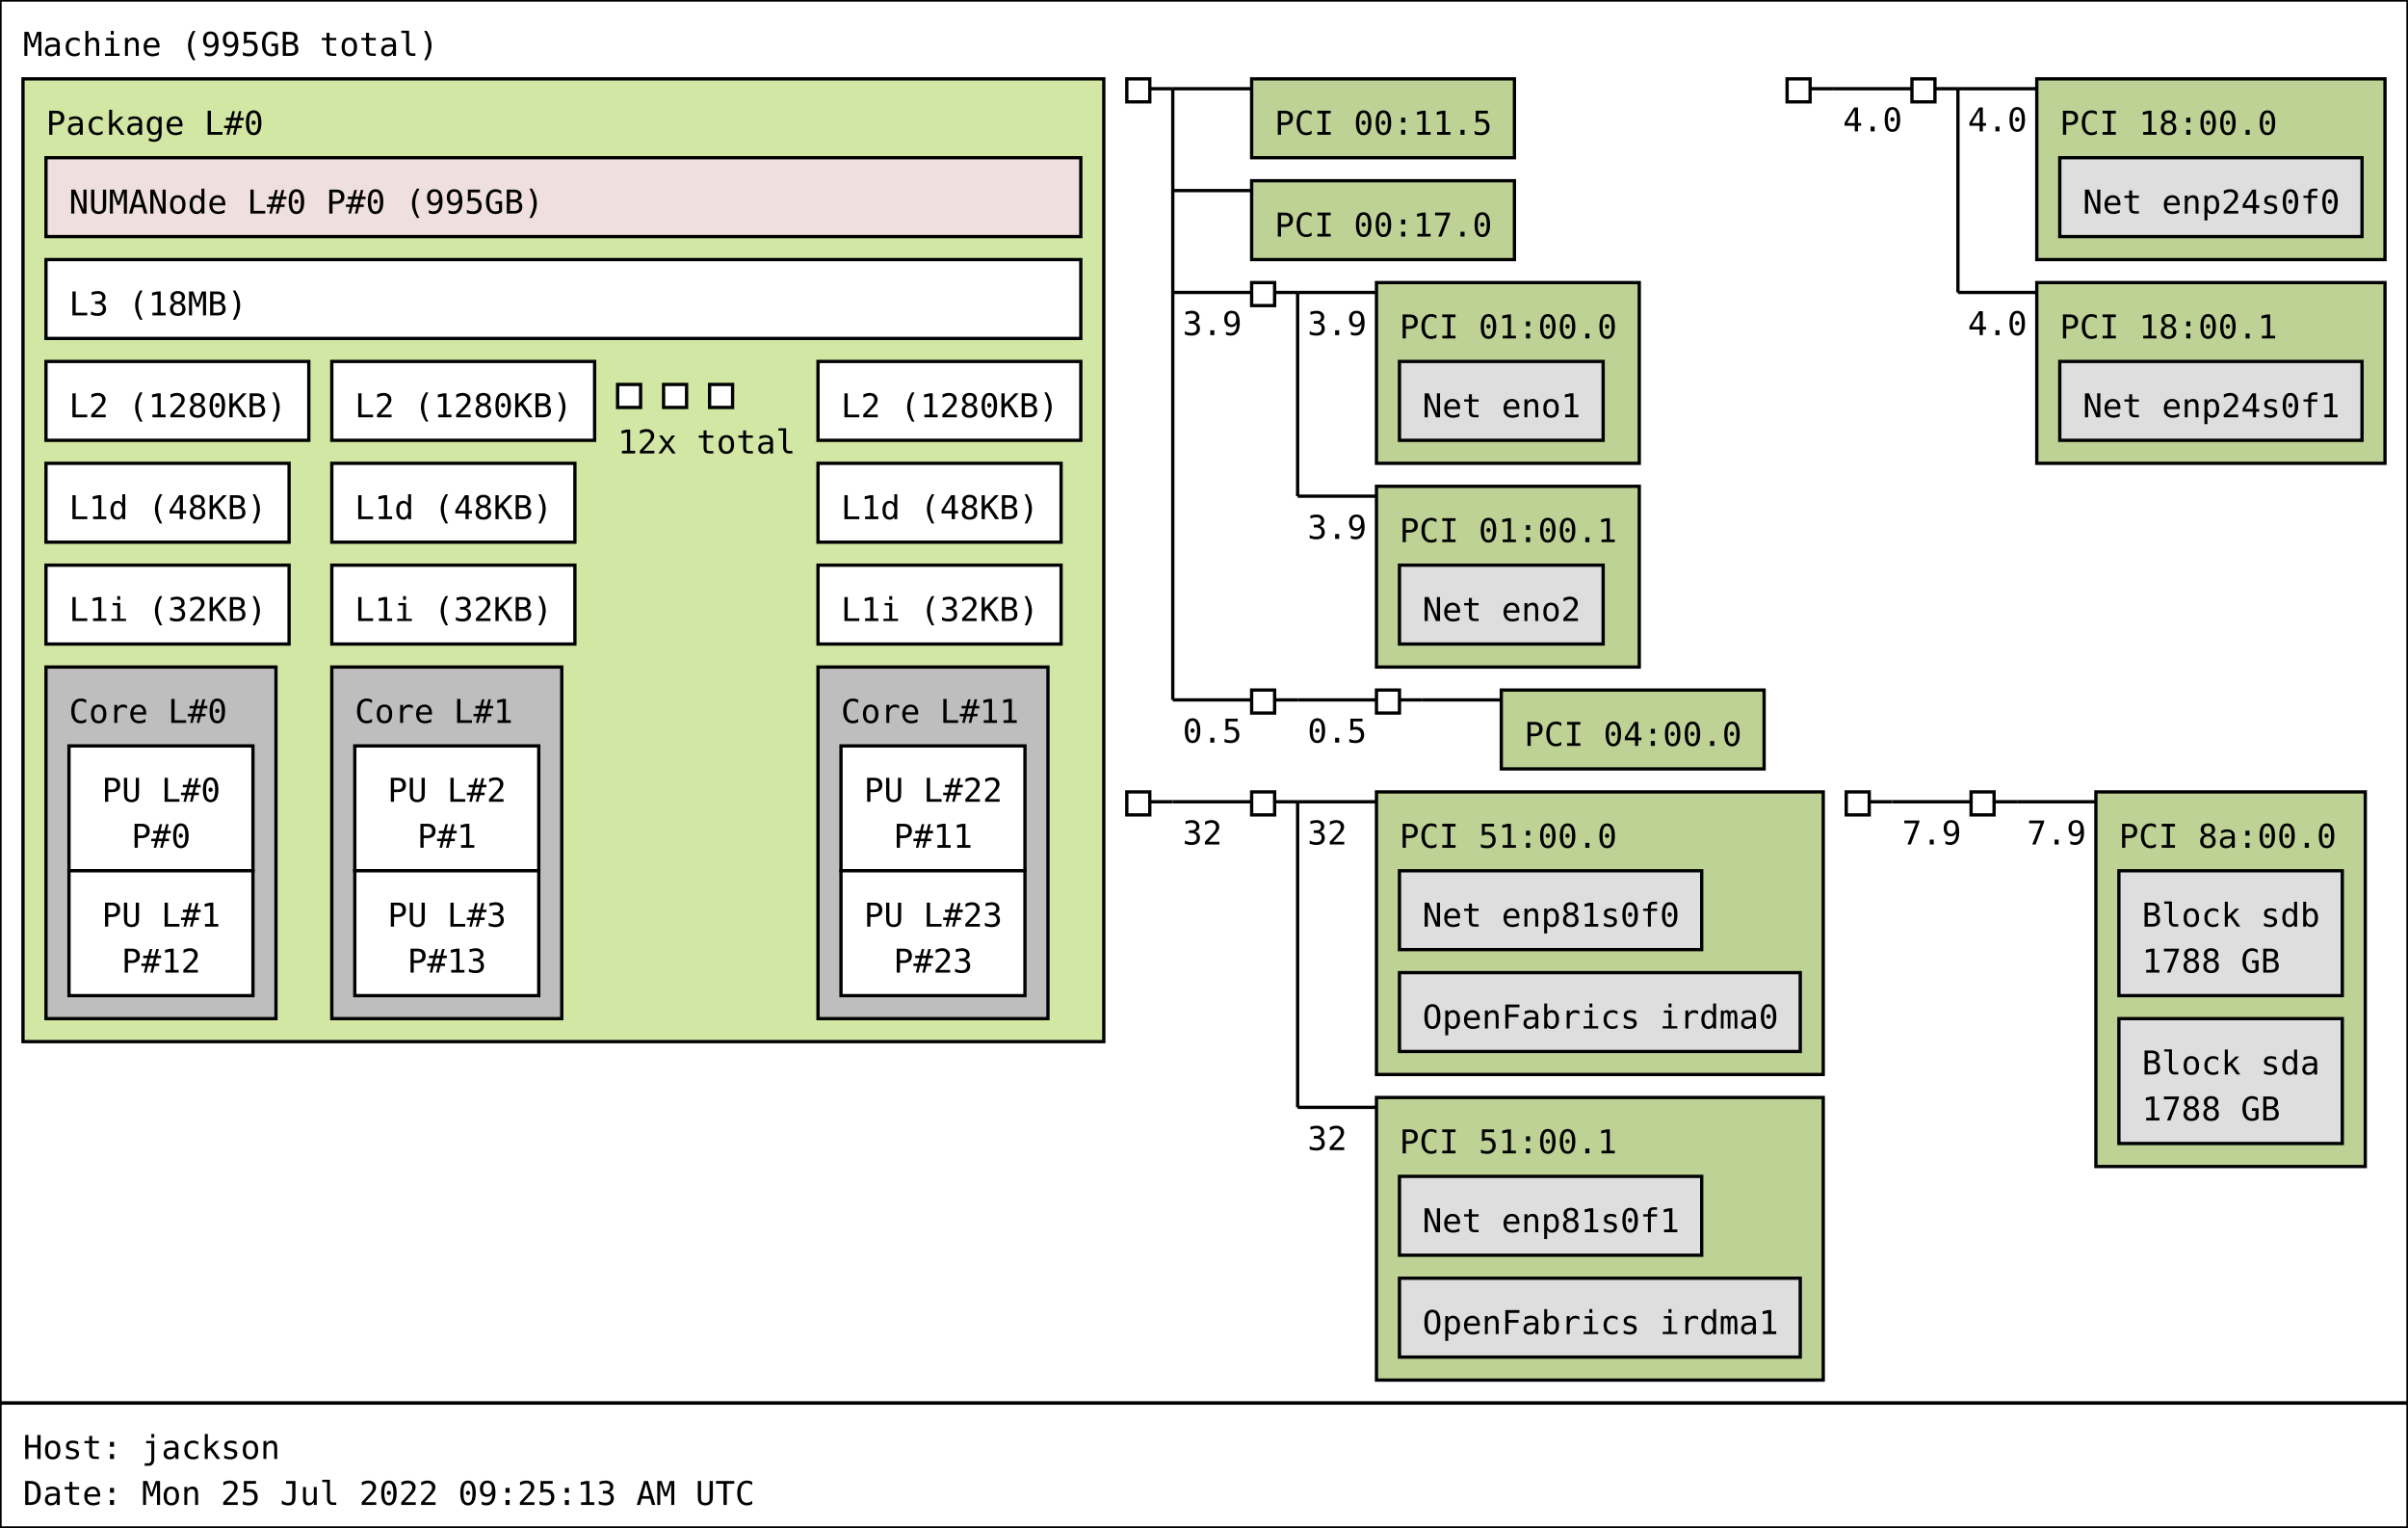
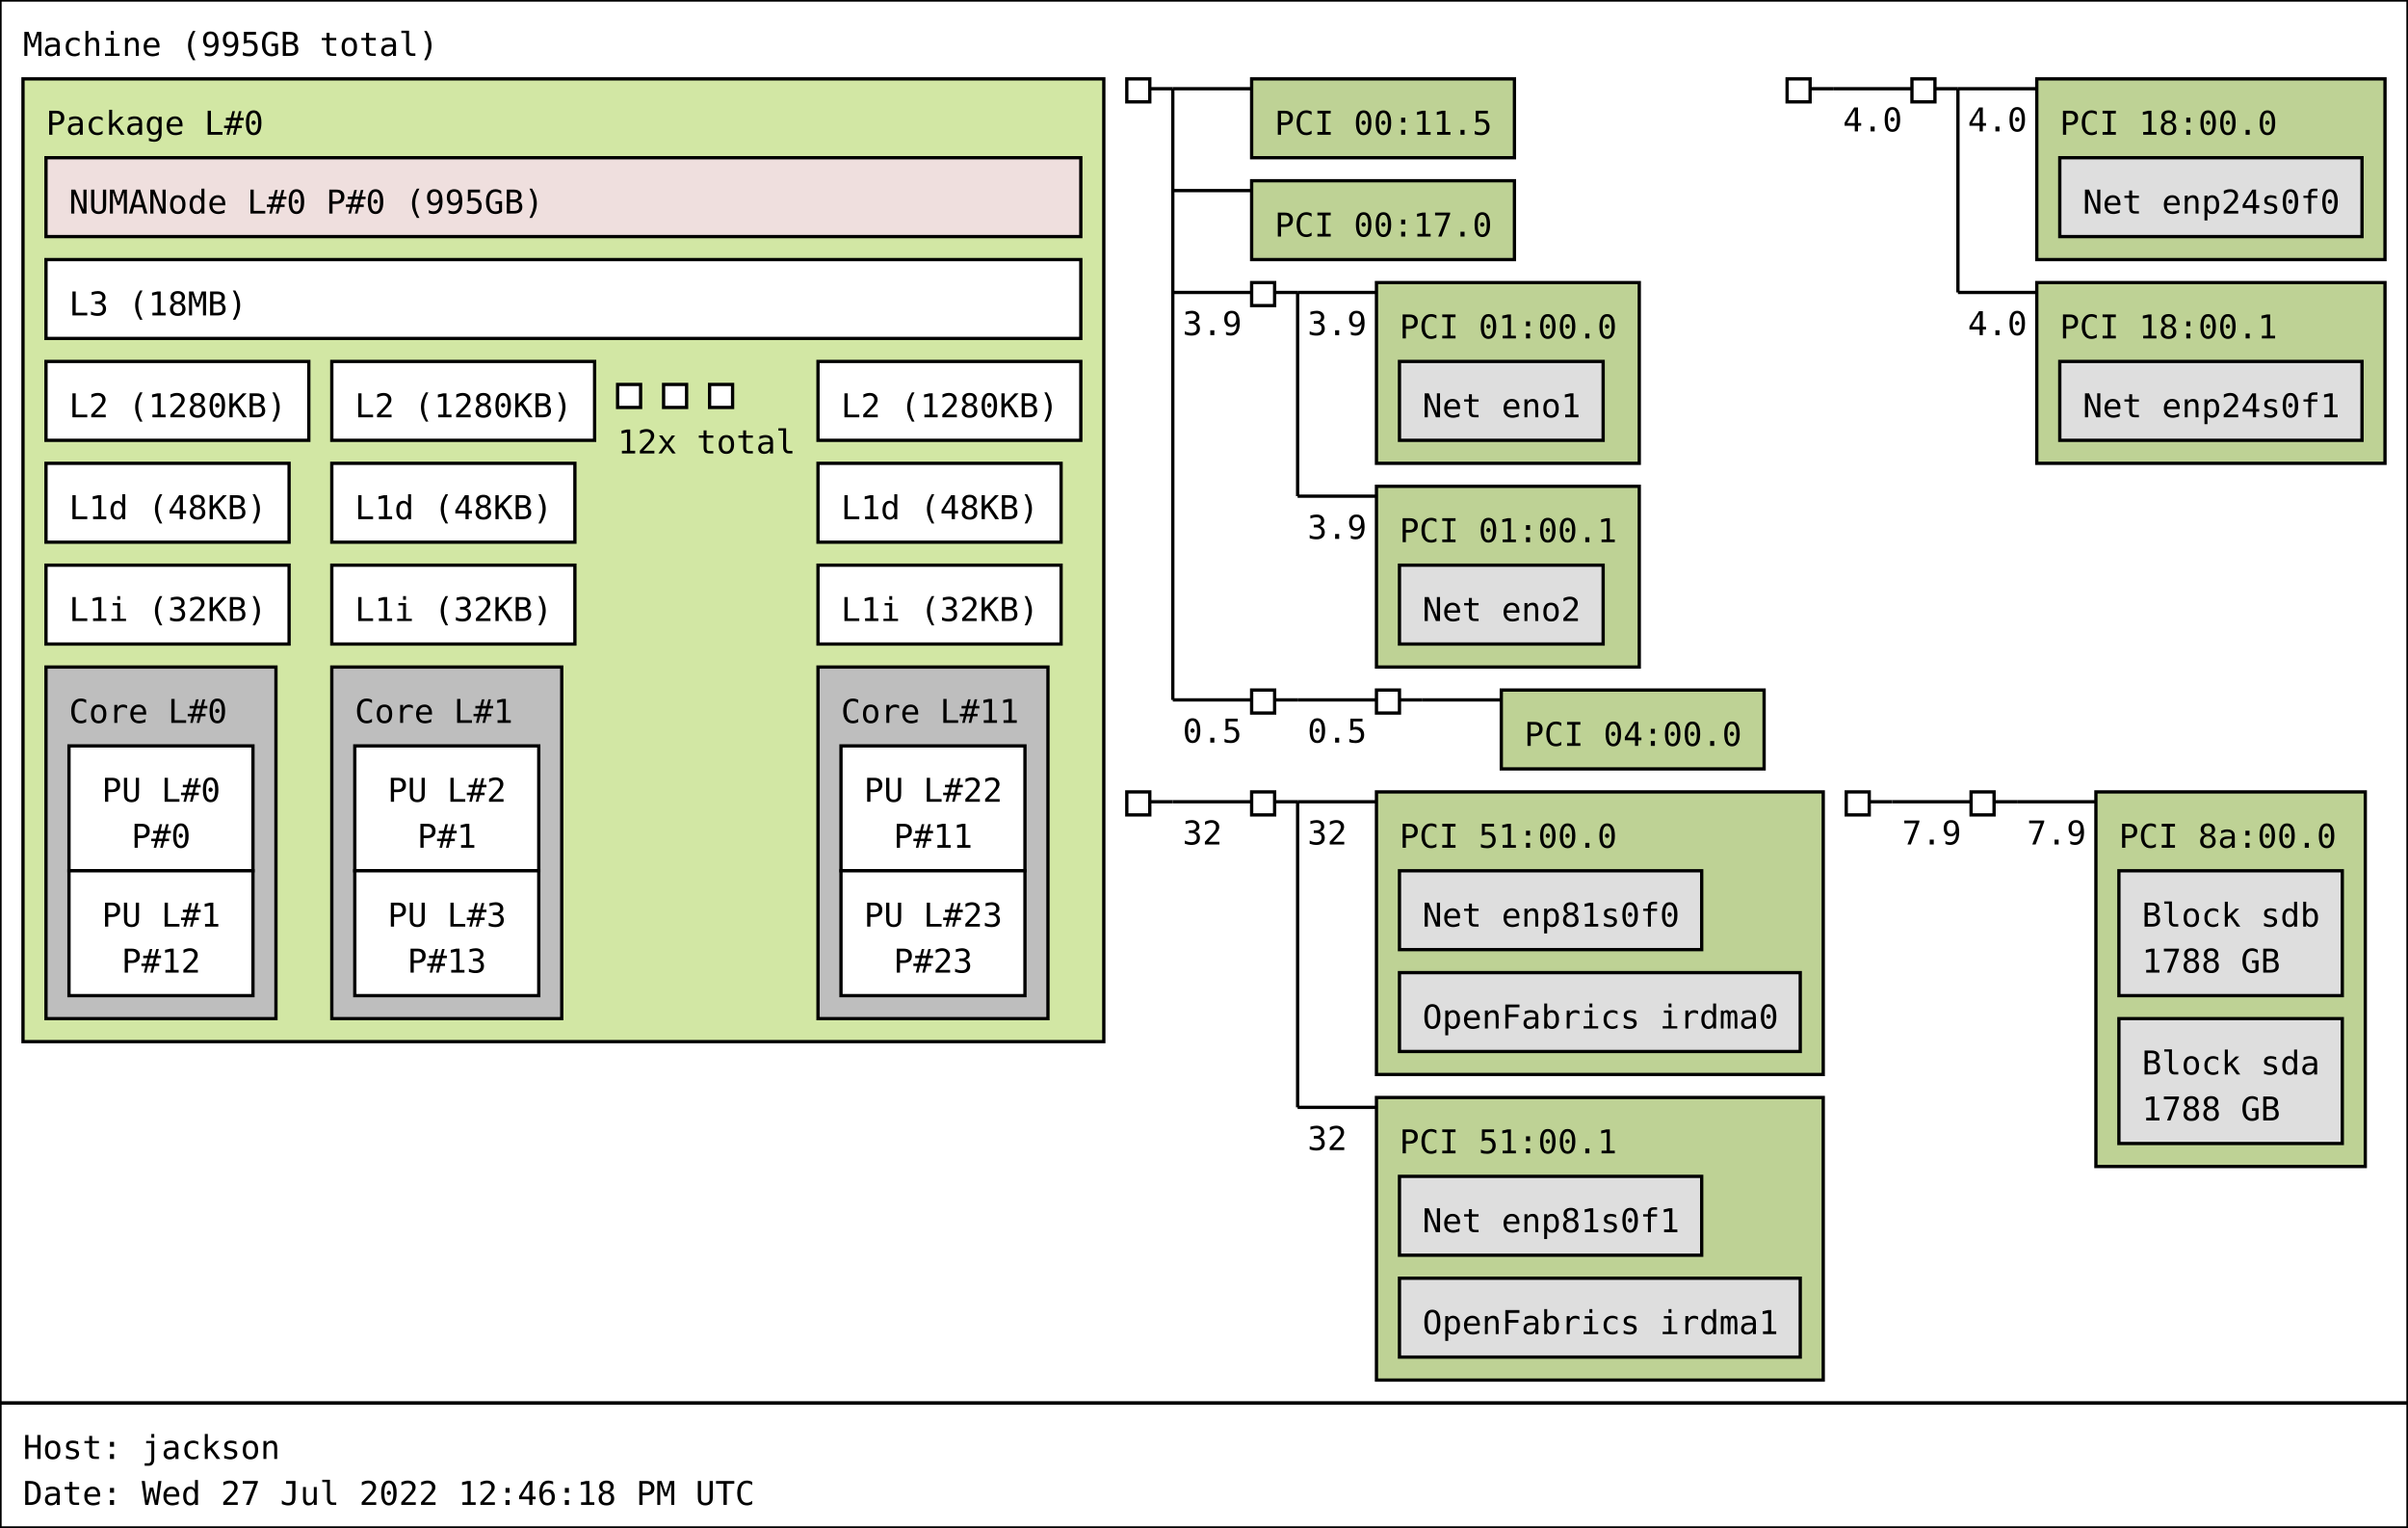
<svg xmlns="http://www.w3.org/2000/svg" width="733px" height="465px" viewBox="0 0 733px 465px" version="1.1">
  <rect id="Machine_0_rect" class="Machine" x="0" y="0" width="733" height="427" fill="rgb(255,255,255)" stroke="rgb(0,0,0)" stroke-width="1" />
  <text id="Machine_0_text" class="Machine" font-family="Monospace" x="7" y="17" fill="rgb(0,0,0)" font-size="10px">Machine (995GB total)</text>
  <rect id="Package_0_rect" class="Package" x="7" y="24" width="329" height="293" fill="rgb(210,231,164)" stroke="rgb(0,0,0)" stroke-width="1" />
  <text id="Package_0_text" class="Package" font-family="Monospace" x="14" y="41" fill="rgb(0,0,0)" font-size="10px">Package L#0</text>
  <rect id="L3_0_rect" class="L3" x="14" y="79" width="315" height="24" fill="rgb(255,255,255)" stroke="rgb(0,0,0)" stroke-width="1" />
  <text id="L3_0_text" class="L3" font-family="Monospace" x="21" y="96" fill="rgb(0,0,0)" font-size="10px">L3 (18MB)</text>
  <rect id="L2_0_rect" class="L2" x="14" y="110" width="80" height="24" fill="rgb(255,255,255)" stroke="rgb(0,0,0)" stroke-width="1" />
  <text id="L2_0_text" class="L2" font-family="Monospace" x="21" y="127" fill="rgb(0,0,0)" font-size="10px">L2 (1280KB)</text>
  <rect id="L1d_0_rect" class="L1d" x="14" y="141" width="74" height="24" fill="rgb(255,255,255)" stroke="rgb(0,0,0)" stroke-width="1" />
  <text id="L1d_0_text" class="L1d" font-family="Monospace" x="21" y="158" fill="rgb(0,0,0)" font-size="10px">L1d (48KB)</text>
  <rect id="L1i_0_rect" class="L1i" x="14" y="172" width="74" height="24" fill="rgb(255,255,255)" stroke="rgb(0,0,0)" stroke-width="1" />
  <text id="L1i_0_text" class="L1i" font-family="Monospace" x="21" y="189" fill="rgb(0,0,0)" font-size="10px">L1i (32KB)</text>
  <rect id="Core_0_rect" class="Core" x="14" y="203" width="70" height="107" fill="rgb(190,190,190)" stroke="rgb(0,0,0)" stroke-width="1" />
  <text id="Core_0_text" class="Core" font-family="Monospace" x="21" y="220" fill="rgb(0,0,0)" font-size="10px">Core L#0</text>
  <rect id="PU_0_rect" class="PU" x="21" y="227" width="56" height="38" fill="rgb(255,255,255)" stroke="rgb(0,0,0)" stroke-width="1" />
  <text id="PU_0_text" class="PU" font-family="Monospace" x="31" y="244" fill="rgb(0,0,0)" font-size="10px">PU L#0</text>
  <text id="PU_0_text_1" class="PU" font-family="Monospace" x="40" y="258" fill="rgb(0,0,0)" font-size="10px">P#0</text>
  <rect id="PU_1_rect" class="PU" x="21" y="265" width="56" height="38" fill="rgb(255,255,255)" stroke="rgb(0,0,0)" stroke-width="1" />
  <text id="PU_1_text" class="PU" font-family="Monospace" x="31" y="282" fill="rgb(0,0,0)" font-size="10px">PU L#1</text>
  <text id="PU_1_text_1" class="PU" font-family="Monospace" x="37" y="296" fill="rgb(0,0,0)" font-size="10px">P#12</text>
  <rect id="L2_1_rect" class="L2" x="101" y="110" width="80" height="24" fill="rgb(255,255,255)" stroke="rgb(0,0,0)" stroke-width="1" />
  <text id="L2_1_text" class="L2" font-family="Monospace" x="108" y="127" fill="rgb(0,0,0)" font-size="10px">L2 (1280KB)</text>
  <rect id="L1d_1_rect" class="L1d" x="101" y="141" width="74" height="24" fill="rgb(255,255,255)" stroke="rgb(0,0,0)" stroke-width="1" />
  <text id="L1d_1_text" class="L1d" font-family="Monospace" x="108" y="158" fill="rgb(0,0,0)" font-size="10px">L1d (48KB)</text>
  <rect id="L1i_1_rect" class="L1i" x="101" y="172" width="74" height="24" fill="rgb(255,255,255)" stroke="rgb(0,0,0)" stroke-width="1" />
  <text id="L1i_1_text" class="L1i" font-family="Monospace" x="108" y="189" fill="rgb(0,0,0)" font-size="10px">L1i (32KB)</text>
  <rect id="Core_1_rect" class="Core" x="101" y="203" width="70" height="107" fill="rgb(190,190,190)" stroke="rgb(0,0,0)" stroke-width="1" />
  <text id="Core_1_text" class="Core" font-family="Monospace" x="108" y="220" fill="rgb(0,0,0)" font-size="10px">Core L#1</text>
  <rect id="PU_2_rect" class="PU" x="108" y="227" width="56" height="38" fill="rgb(255,255,255)" stroke="rgb(0,0,0)" stroke-width="1" />
  <text id="PU_2_text" class="PU" font-family="Monospace" x="118" y="244" fill="rgb(0,0,0)" font-size="10px">PU L#2</text>
  <text id="PU_2_text_1" class="PU" font-family="Monospace" x="127" y="258" fill="rgb(0,0,0)" font-size="10px">P#1</text>
  <rect id="PU_3_rect" class="PU" x="108" y="265" width="56" height="38" fill="rgb(255,255,255)" stroke="rgb(0,0,0)" stroke-width="1" />
  <text id="PU_3_text" class="PU" font-family="Monospace" x="118" y="282" fill="rgb(0,0,0)" font-size="10px">PU L#3</text>
  <text id="PU_3_text_1" class="PU" font-family="Monospace" x="124" y="296" fill="rgb(0,0,0)" font-size="10px">P#13</text>
  <rect id="L2_2_rect" class="L2" x="188" y="117" width="7" height="7" fill="rgb(255,255,255)" stroke="rgb(0,0,0)" stroke-width="1" />
  <rect id="L2_2_rect" class="L2" x="202" y="117" width="7" height="7" fill="rgb(255,255,255)" stroke="rgb(0,0,0)" stroke-width="1" />
  <rect id="L2_2_rect" class="L2" x="216" y="117" width="7" height="7" fill="rgb(255,255,255)" stroke="rgb(0,0,0)" stroke-width="1" />
  <text id="L2_2_text" class="L2" font-family="Monospace" x="188" y="138" fill="rgb(0,0,0)" font-size="10px">12x total</text>
  <rect id="L2_11_rect" class="L2" x="249" y="110" width="80" height="24" fill="rgb(255,255,255)" stroke="rgb(0,0,0)" stroke-width="1" />
  <text id="L2_11_text" class="L2" font-family="Monospace" x="256" y="127" fill="rgb(0,0,0)" font-size="10px">L2 (1280KB)</text>
  <rect id="L1d_11_rect" class="L1d" x="249" y="141" width="74" height="24" fill="rgb(255,255,255)" stroke="rgb(0,0,0)" stroke-width="1" />
  <text id="L1d_11_text" class="L1d" font-family="Monospace" x="256" y="158" fill="rgb(0,0,0)" font-size="10px">L1d (48KB)</text>
  <rect id="L1i_11_rect" class="L1i" x="249" y="172" width="74" height="24" fill="rgb(255,255,255)" stroke="rgb(0,0,0)" stroke-width="1" />
  <text id="L1i_11_text" class="L1i" font-family="Monospace" x="256" y="189" fill="rgb(0,0,0)" font-size="10px">L1i (32KB)</text>
  <rect id="Core_11_rect" class="Core" x="249" y="203" width="70" height="107" fill="rgb(190,190,190)" stroke="rgb(0,0,0)" stroke-width="1" />
  <text id="Core_11_text" class="Core" font-family="Monospace" x="256" y="220" fill="rgb(0,0,0)" font-size="10px">Core L#11</text>
  <rect id="PU_22_rect" class="PU" x="256" y="227" width="56" height="38" fill="rgb(255,255,255)" stroke="rgb(0,0,0)" stroke-width="1" />
  <text id="PU_22_text" class="PU" font-family="Monospace" x="263" y="244" fill="rgb(0,0,0)" font-size="10px">PU L#22</text>
  <text id="PU_22_text_1" class="PU" font-family="Monospace" x="272" y="258" fill="rgb(0,0,0)" font-size="10px">P#11</text>
  <rect id="PU_23_rect" class="PU" x="256" y="265" width="56" height="38" fill="rgb(255,255,255)" stroke="rgb(0,0,0)" stroke-width="1" />
  <text id="PU_23_text" class="PU" font-family="Monospace" x="263" y="282" fill="rgb(0,0,0)" font-size="10px">PU L#23</text>
  <text id="PU_23_text_1" class="PU" font-family="Monospace" x="272" y="296" fill="rgb(0,0,0)" font-size="10px">P#23</text>
  <rect id="NUMANode_0_rect" class="NUMANode" x="14" y="48" width="315" height="24" fill="rgb(239,223,222)" stroke="rgb(0,0,0)" stroke-width="1" />
  <text id="NUMANode_0_text" class="NUMANode" font-family="Monospace" x="21" y="65" fill="rgb(0,0,0)" font-size="10px">NUMANode L#0 P#0 (995GB)</text>
  <rect id="HostBridge_0_rect" class="HostBridge" x="343" y="24" width="7" height="7" fill="rgb(255,255,255)" stroke="rgb(0,0,0)" stroke-width="1" />
  <line id="HostBridge_0_line" class="HostBridge" x1="350" y1="27" x2="357" y2="27" stroke="rgb(0,0,0)" stroke-width="1" />
  <line id="HostBridge_0_line_2" class="HostBridge" x1="357" y1="27" x2="381" y2="27" stroke="rgb(0,0,0)" stroke-width="1" />
  <line id="HostBridge_0_line_3" class="HostBridge" x1="357" y1="58" x2="381" y2="58" stroke="rgb(0,0,0)" stroke-width="1" />
  <line id="HostBridge_0_line_4" class="HostBridge" x1="357" y1="89" x2="381" y2="89" stroke="rgb(0,0,0)" stroke-width="1" />
  <text id="HostBridge_0_text_4" class="HostBridge" font-family="Monospace" x="360" y="102" fill="rgb(0,0,0)" font-size="10px">3.9</text>
  <line id="HostBridge_0_line_5" class="HostBridge" x1="357" y1="213" x2="381" y2="213" stroke="rgb(0,0,0)" stroke-width="1" />
  <text id="HostBridge_0_text_5" class="HostBridge" font-family="Monospace" x="360" y="226" fill="rgb(0,0,0)" font-size="10px">0.5</text>
  <line id="HostBridge_0_line_1" class="HostBridge" x1="357" y1="27" x2="357" y2="213" stroke="rgb(0,0,0)" stroke-width="1" />
  <rect id="PCI_0_rect" class="PCI" x="381" y="24" width="80" height="24" fill="rgb(190,210,149)" stroke="rgb(0,0,0)" stroke-width="1" />
  <text id="PCI_0_text" class="PCI" font-family="Monospace" x="388" y="41" fill="rgb(0,0,0)" font-size="10px">PCI 00:11.5</text>
  <rect id="PCI_1_rect" class="PCI" x="381" y="55" width="80" height="24" fill="rgb(190,210,149)" stroke="rgb(0,0,0)" stroke-width="1" />
  <text id="PCI_1_text" class="PCI" font-family="Monospace" x="388" y="72" fill="rgb(0,0,0)" font-size="10px">PCI 00:17.0</text>
  <rect id="PCIBridge_1_rect" class="PCIBridge" x="381" y="86" width="7" height="7" fill="rgb(255,255,255)" stroke="rgb(0,0,0)" stroke-width="1" />
  <line id="PCIBridge_1_line" class="PCIBridge" x1="388" y1="89" x2="395" y2="89" stroke="rgb(0,0,0)" stroke-width="1" />
  <line id="PCIBridge_1_line_2" class="PCIBridge" x1="395" y1="89" x2="419" y2="89" stroke="rgb(0,0,0)" stroke-width="1" />
  <text id="PCIBridge_1_text_2" class="PCIBridge" font-family="Monospace" x="398" y="102" fill="rgb(0,0,0)" font-size="10px">3.9</text>
  <line id="PCIBridge_1_line_3" class="PCIBridge" x1="395" y1="151" x2="419" y2="151" stroke="rgb(0,0,0)" stroke-width="1" />
  <text id="PCIBridge_1_text_3" class="PCIBridge" font-family="Monospace" x="398" y="164" fill="rgb(0,0,0)" font-size="10px">3.9</text>
  <line id="PCIBridge_1_line_1" class="PCIBridge" x1="395" y1="89" x2="395" y2="151" stroke="rgb(0,0,0)" stroke-width="1" />
  <rect id="PCI_2_rect" class="PCI" x="419" y="86" width="80" height="55" fill="rgb(190,210,149)" stroke="rgb(0,0,0)" stroke-width="1" />
  <text id="PCI_2_text" class="PCI" font-family="Monospace" x="426" y="103" fill="rgb(0,0,0)" font-size="10px">PCI 01:00.0</text>
  <rect id="Net_0_rect" class="Net" x="426" y="110" width="62" height="24" fill="rgb(222,222,222)" stroke="rgb(0,0,0)" stroke-width="1" />
  <text id="Net_0_text" class="Net" font-family="Monospace" x="433" y="127" fill="rgb(0,0,0)" font-size="10px">Net eno1</text>
  <rect id="PCI_3_rect" class="PCI" x="419" y="148" width="80" height="55" fill="rgb(190,210,149)" stroke="rgb(0,0,0)" stroke-width="1" />
  <text id="PCI_3_text" class="PCI" font-family="Monospace" x="426" y="165" fill="rgb(0,0,0)" font-size="10px">PCI 01:00.1</text>
  <rect id="Net_1_rect" class="Net" x="426" y="172" width="62" height="24" fill="rgb(222,222,222)" stroke="rgb(0,0,0)" stroke-width="1" />
  <text id="Net_1_text" class="Net" font-family="Monospace" x="433" y="189" fill="rgb(0,0,0)" font-size="10px">Net eno2</text>
  <rect id="PCIBridge_2_rect" class="PCIBridge" x="381" y="210" width="7" height="7" fill="rgb(255,255,255)" stroke="rgb(0,0,0)" stroke-width="1" />
  <line id="PCIBridge_2_line" class="PCIBridge" x1="388" y1="213" x2="395" y2="213" stroke="rgb(0,0,0)" stroke-width="1" />
  <line id="PCIBridge_2_line_2" class="PCIBridge" x1="395" y1="213" x2="419" y2="213" stroke="rgb(0,0,0)" stroke-width="1" />
  <text id="PCIBridge_2_text_2" class="PCIBridge" font-family="Monospace" x="398" y="226" fill="rgb(0,0,0)" font-size="10px">0.5</text>
  <line id="PCIBridge_2_line_1" class="PCIBridge" x1="395" y1="213" x2="395" y2="213" stroke="rgb(0,0,0)" stroke-width="1" />
  <rect id="PCIBridge_3_rect" class="PCIBridge" x="419" y="210" width="7" height="7" fill="rgb(255,255,255)" stroke="rgb(0,0,0)" stroke-width="1" />
  <line id="PCIBridge_3_line" class="PCIBridge" x1="426" y1="213" x2="433" y2="213" stroke="rgb(0,0,0)" stroke-width="1" />
  <line id="PCIBridge_3_line_2" class="PCIBridge" x1="433" y1="213" x2="457" y2="213" stroke="rgb(0,0,0)" stroke-width="1" />
  <line id="PCIBridge_3_line_1" class="PCIBridge" x1="433" y1="213" x2="433" y2="213" stroke="rgb(0,0,0)" stroke-width="1" />
  <rect id="PCI_4_rect" class="PCI" x="457" y="210" width="80" height="24" fill="rgb(190,210,149)" stroke="rgb(0,0,0)" stroke-width="1" />
  <text id="PCI_4_text" class="PCI" font-family="Monospace" x="464" y="227" fill="rgb(0,0,0)" font-size="10px">PCI 04:00.0</text>
  <rect id="HostBridge_4_rect" class="HostBridge" x="544" y="24" width="7" height="7" fill="rgb(255,255,255)" stroke="rgb(0,0,0)" stroke-width="1" />
  <line id="HostBridge_4_line" class="HostBridge" x1="551" y1="27" x2="558" y2="27" stroke="rgb(0,0,0)" stroke-width="1" />
  <line id="HostBridge_4_line_2" class="HostBridge" x1="558" y1="27" x2="582" y2="27" stroke="rgb(0,0,0)" stroke-width="1" />
  <text id="HostBridge_4_text_2" class="HostBridge" font-family="Monospace" x="561" y="40" fill="rgb(0,0,0)" font-size="10px">4.0</text>
  <line id="HostBridge_4_line_1" class="HostBridge" x1="558" y1="27" x2="558" y2="27" stroke="rgb(0,0,0)" stroke-width="1" />
  <rect id="PCIBridge_5_rect" class="PCIBridge" x="582" y="24" width="7" height="7" fill="rgb(255,255,255)" stroke="rgb(0,0,0)" stroke-width="1" />
  <line id="PCIBridge_5_line" class="PCIBridge" x1="589" y1="27" x2="596" y2="27" stroke="rgb(0,0,0)" stroke-width="1" />
  <line id="PCIBridge_5_line_2" class="PCIBridge" x1="596" y1="27" x2="620" y2="27" stroke="rgb(0,0,0)" stroke-width="1" />
  <text id="PCIBridge_5_text_2" class="PCIBridge" font-family="Monospace" x="599" y="40" fill="rgb(0,0,0)" font-size="10px">4.0</text>
  <line id="PCIBridge_5_line_3" class="PCIBridge" x1="596" y1="89" x2="620" y2="89" stroke="rgb(0,0,0)" stroke-width="1" />
  <text id="PCIBridge_5_text_3" class="PCIBridge" font-family="Monospace" x="599" y="102" fill="rgb(0,0,0)" font-size="10px">4.0</text>
  <line id="PCIBridge_5_line_1" class="PCIBridge" x1="596" y1="27" x2="596" y2="89" stroke="rgb(0,0,0)" stroke-width="1" />
  <rect id="PCI_5_rect" class="PCI" x="620" y="24" width="106" height="55" fill="rgb(190,210,149)" stroke="rgb(0,0,0)" stroke-width="1" />
  <text id="PCI_5_text" class="PCI" font-family="Monospace" x="627" y="41" fill="rgb(0,0,0)" font-size="10px">PCI 18:00.0</text>
  <rect id="Net_2_rect" class="Net" x="627" y="48" width="92" height="24" fill="rgb(222,222,222)" stroke="rgb(0,0,0)" stroke-width="1" />
  <text id="Net_2_text" class="Net" font-family="Monospace" x="634" y="65" fill="rgb(0,0,0)" font-size="10px">Net enp24s0f0</text>
  <rect id="PCI_6_rect" class="PCI" x="620" y="86" width="106" height="55" fill="rgb(190,210,149)" stroke="rgb(0,0,0)" stroke-width="1" />
  <text id="PCI_6_text" class="PCI" font-family="Monospace" x="627" y="103" fill="rgb(0,0,0)" font-size="10px">PCI 18:00.1</text>
  <rect id="Net_3_rect" class="Net" x="627" y="110" width="92" height="24" fill="rgb(222,222,222)" stroke="rgb(0,0,0)" stroke-width="1" />
  <text id="Net_3_text" class="Net" font-family="Monospace" x="634" y="127" fill="rgb(0,0,0)" font-size="10px">Net enp24s0f1</text>
  <rect id="HostBridge_6_rect" class="HostBridge" x="343" y="241" width="7" height="7" fill="rgb(255,255,255)" stroke="rgb(0,0,0)" stroke-width="1" />
  <line id="HostBridge_6_line" class="HostBridge" x1="350" y1="244" x2="357" y2="244" stroke="rgb(0,0,0)" stroke-width="1" />
  <line id="HostBridge_6_line_2" class="HostBridge" x1="357" y1="244" x2="381" y2="244" stroke="rgb(0,0,0)" stroke-width="1" />
  <text id="HostBridge_6_text_2" class="HostBridge" font-family="Monospace" x="360" y="257" fill="rgb(0,0,0)" font-size="10px">32</text>
  <line id="HostBridge_6_line_1" class="HostBridge" x1="357" y1="244" x2="357" y2="244" stroke="rgb(0,0,0)" stroke-width="1" />
  <rect id="PCIBridge_7_rect" class="PCIBridge" x="381" y="241" width="7" height="7" fill="rgb(255,255,255)" stroke="rgb(0,0,0)" stroke-width="1" />
  <line id="PCIBridge_7_line" class="PCIBridge" x1="388" y1="244" x2="395" y2="244" stroke="rgb(0,0,0)" stroke-width="1" />
  <line id="PCIBridge_7_line_2" class="PCIBridge" x1="395" y1="244" x2="419" y2="244" stroke="rgb(0,0,0)" stroke-width="1" />
  <text id="PCIBridge_7_text_2" class="PCIBridge" font-family="Monospace" x="398" y="257" fill="rgb(0,0,0)" font-size="10px">32</text>
  <line id="PCIBridge_7_line_3" class="PCIBridge" x1="395" y1="337" x2="419" y2="337" stroke="rgb(0,0,0)" stroke-width="1" />
  <text id="PCIBridge_7_text_3" class="PCIBridge" font-family="Monospace" x="398" y="350" fill="rgb(0,0,0)" font-size="10px">32</text>
  <line id="PCIBridge_7_line_1" class="PCIBridge" x1="395" y1="244" x2="395" y2="337" stroke="rgb(0,0,0)" stroke-width="1" />
  <rect id="PCI_7_rect" class="PCI" x="419" y="241" width="136" height="86" fill="rgb(190,210,149)" stroke="rgb(0,0,0)" stroke-width="1" />
  <text id="PCI_7_text" class="PCI" font-family="Monospace" x="426" y="258" fill="rgb(0,0,0)" font-size="10px">PCI 51:00.0</text>
  <rect id="Net_4_rect" class="Net" x="426" y="265" width="92" height="24" fill="rgb(222,222,222)" stroke="rgb(0,0,0)" stroke-width="1" />
  <text id="Net_4_text" class="Net" font-family="Monospace" x="433" y="282" fill="rgb(0,0,0)" font-size="10px">Net enp81s0f0</text>
  <rect id="OpenFabrics_5_rect" class="OpenFabrics" x="426" y="296" width="122" height="24" fill="rgb(222,222,222)" stroke="rgb(0,0,0)" stroke-width="1" />
  <text id="OpenFabrics_5_text" class="OpenFabrics" font-family="Monospace" x="433" y="313" fill="rgb(0,0,0)" font-size="10px">OpenFabrics irdma0</text>
  <rect id="PCI_8_rect" class="PCI" x="419" y="334" width="136" height="86" fill="rgb(190,210,149)" stroke="rgb(0,0,0)" stroke-width="1" />
  <text id="PCI_8_text" class="PCI" font-family="Monospace" x="426" y="351" fill="rgb(0,0,0)" font-size="10px">PCI 51:00.1</text>
  <rect id="Net_6_rect" class="Net" x="426" y="358" width="92" height="24" fill="rgb(222,222,222)" stroke="rgb(0,0,0)" stroke-width="1" />
  <text id="Net_6_text" class="Net" font-family="Monospace" x="433" y="375" fill="rgb(0,0,0)" font-size="10px">Net enp81s0f1</text>
  <rect id="OpenFabrics_7_rect" class="OpenFabrics" x="426" y="389" width="122" height="24" fill="rgb(222,222,222)" stroke="rgb(0,0,0)" stroke-width="1" />
  <text id="OpenFabrics_7_text" class="OpenFabrics" font-family="Monospace" x="433" y="406" fill="rgb(0,0,0)" font-size="10px">OpenFabrics irdma1</text>
  <rect id="HostBridge_8_rect" class="HostBridge" x="562" y="241" width="7" height="7" fill="rgb(255,255,255)" stroke="rgb(0,0,0)" stroke-width="1" />
  <line id="HostBridge_8_line" class="HostBridge" x1="569" y1="244" x2="576" y2="244" stroke="rgb(0,0,0)" stroke-width="1" />
  <line id="HostBridge_8_line_2" class="HostBridge" x1="576" y1="244" x2="600" y2="244" stroke="rgb(0,0,0)" stroke-width="1" />
  <text id="HostBridge_8_text_2" class="HostBridge" font-family="Monospace" x="579" y="257" fill="rgb(0,0,0)" font-size="10px">7.9</text>
  <line id="HostBridge_8_line_1" class="HostBridge" x1="576" y1="244" x2="576" y2="244" stroke="rgb(0,0,0)" stroke-width="1" />
  <rect id="PCIBridge_9_rect" class="PCIBridge" x="600" y="241" width="7" height="7" fill="rgb(255,255,255)" stroke="rgb(0,0,0)" stroke-width="1" />
  <line id="PCIBridge_9_line" class="PCIBridge" x1="607" y1="244" x2="614" y2="244" stroke="rgb(0,0,0)" stroke-width="1" />
  <line id="PCIBridge_9_line_2" class="PCIBridge" x1="614" y1="244" x2="638" y2="244" stroke="rgb(0,0,0)" stroke-width="1" />
  <text id="PCIBridge_9_text_2" class="PCIBridge" font-family="Monospace" x="617" y="257" fill="rgb(0,0,0)" font-size="10px">7.9</text>
  <line id="PCIBridge_9_line_1" class="PCIBridge" x1="614" y1="244" x2="614" y2="244" stroke="rgb(0,0,0)" stroke-width="1" />
  <rect id="PCI_9_rect" class="PCI" x="638" y="241" width="82" height="114" fill="rgb(190,210,149)" stroke="rgb(0,0,0)" stroke-width="1" />
  <text id="PCI_9_text" class="PCI" font-family="Monospace" x="645" y="258" fill="rgb(0,0,0)" font-size="10px">PCI 8a:00.0</text>
  <rect id="Block_8_rect" class="Block" x="645" y="265" width="68" height="38" fill="rgb(222,222,222)" stroke="rgb(0,0,0)" stroke-width="1" />
  <text id="Block_8_text" class="Block" font-family="Monospace" x="652" y="282" fill="rgb(0,0,0)" font-size="10px">Block sdb</text>
  <text id="Block_8_text_1" class="Block" font-family="Monospace" x="652" y="296" fill="rgb(0,0,0)" font-size="10px">1788 GB</text>
  <rect id="Block_9_rect" class="Block" x="645" y="310" width="68" height="38" fill="rgb(222,222,222)" stroke="rgb(0,0,0)" stroke-width="1" />
  <text id="Block_9_text" class="Block" font-family="Monospace" x="652" y="327" fill="rgb(0,0,0)" font-size="10px">Block sda</text>
  <text id="Block_9_text_1" class="Block" font-family="Monospace" x="652" y="341" fill="rgb(0,0,0)" font-size="10px">1788 GB</text>
  <rect id="anon_rect" x="0" y="427" width="733" height="38" fill="rgb(255,255,255)" stroke="rgb(0,0,0)" stroke-width="1" />
  <text id="anon_text" font-family="Monospace" x="7" y="444" fill="rgb(0,0,0)" font-size="10px">Host: jackson</text>
-   <text id="anon_text_1" font-family="Monospace" x="7" y="458" fill="rgb(0,0,0)" font-size="10px">Date: Mon 25 Jul 2022 09:25:13 AM UTC</text>
+   <text id="anon_text_1" font-family="Monospace" x="7" y="458" fill="rgb(0,0,0)" font-size="10px">Date: Wed 27 Jul 2022 12:46:18 PM UTC</text>
</svg>
